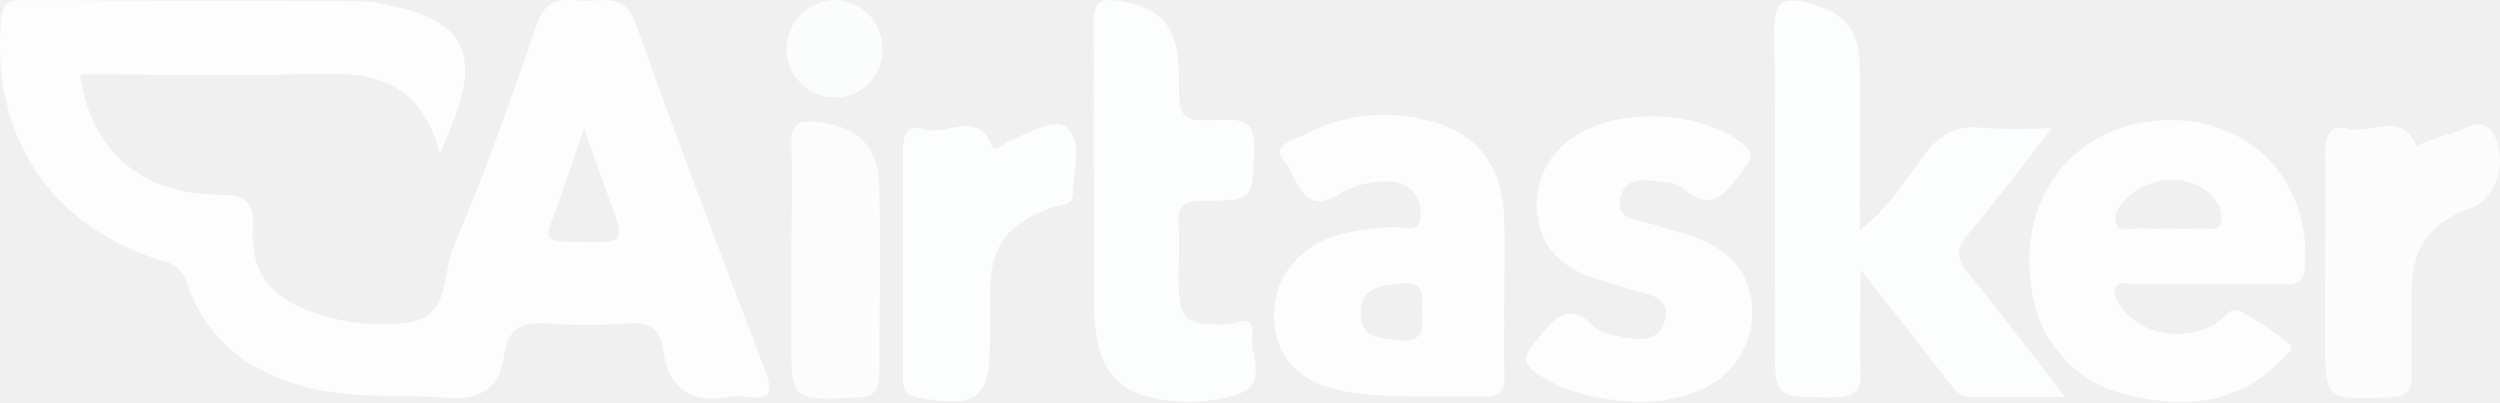
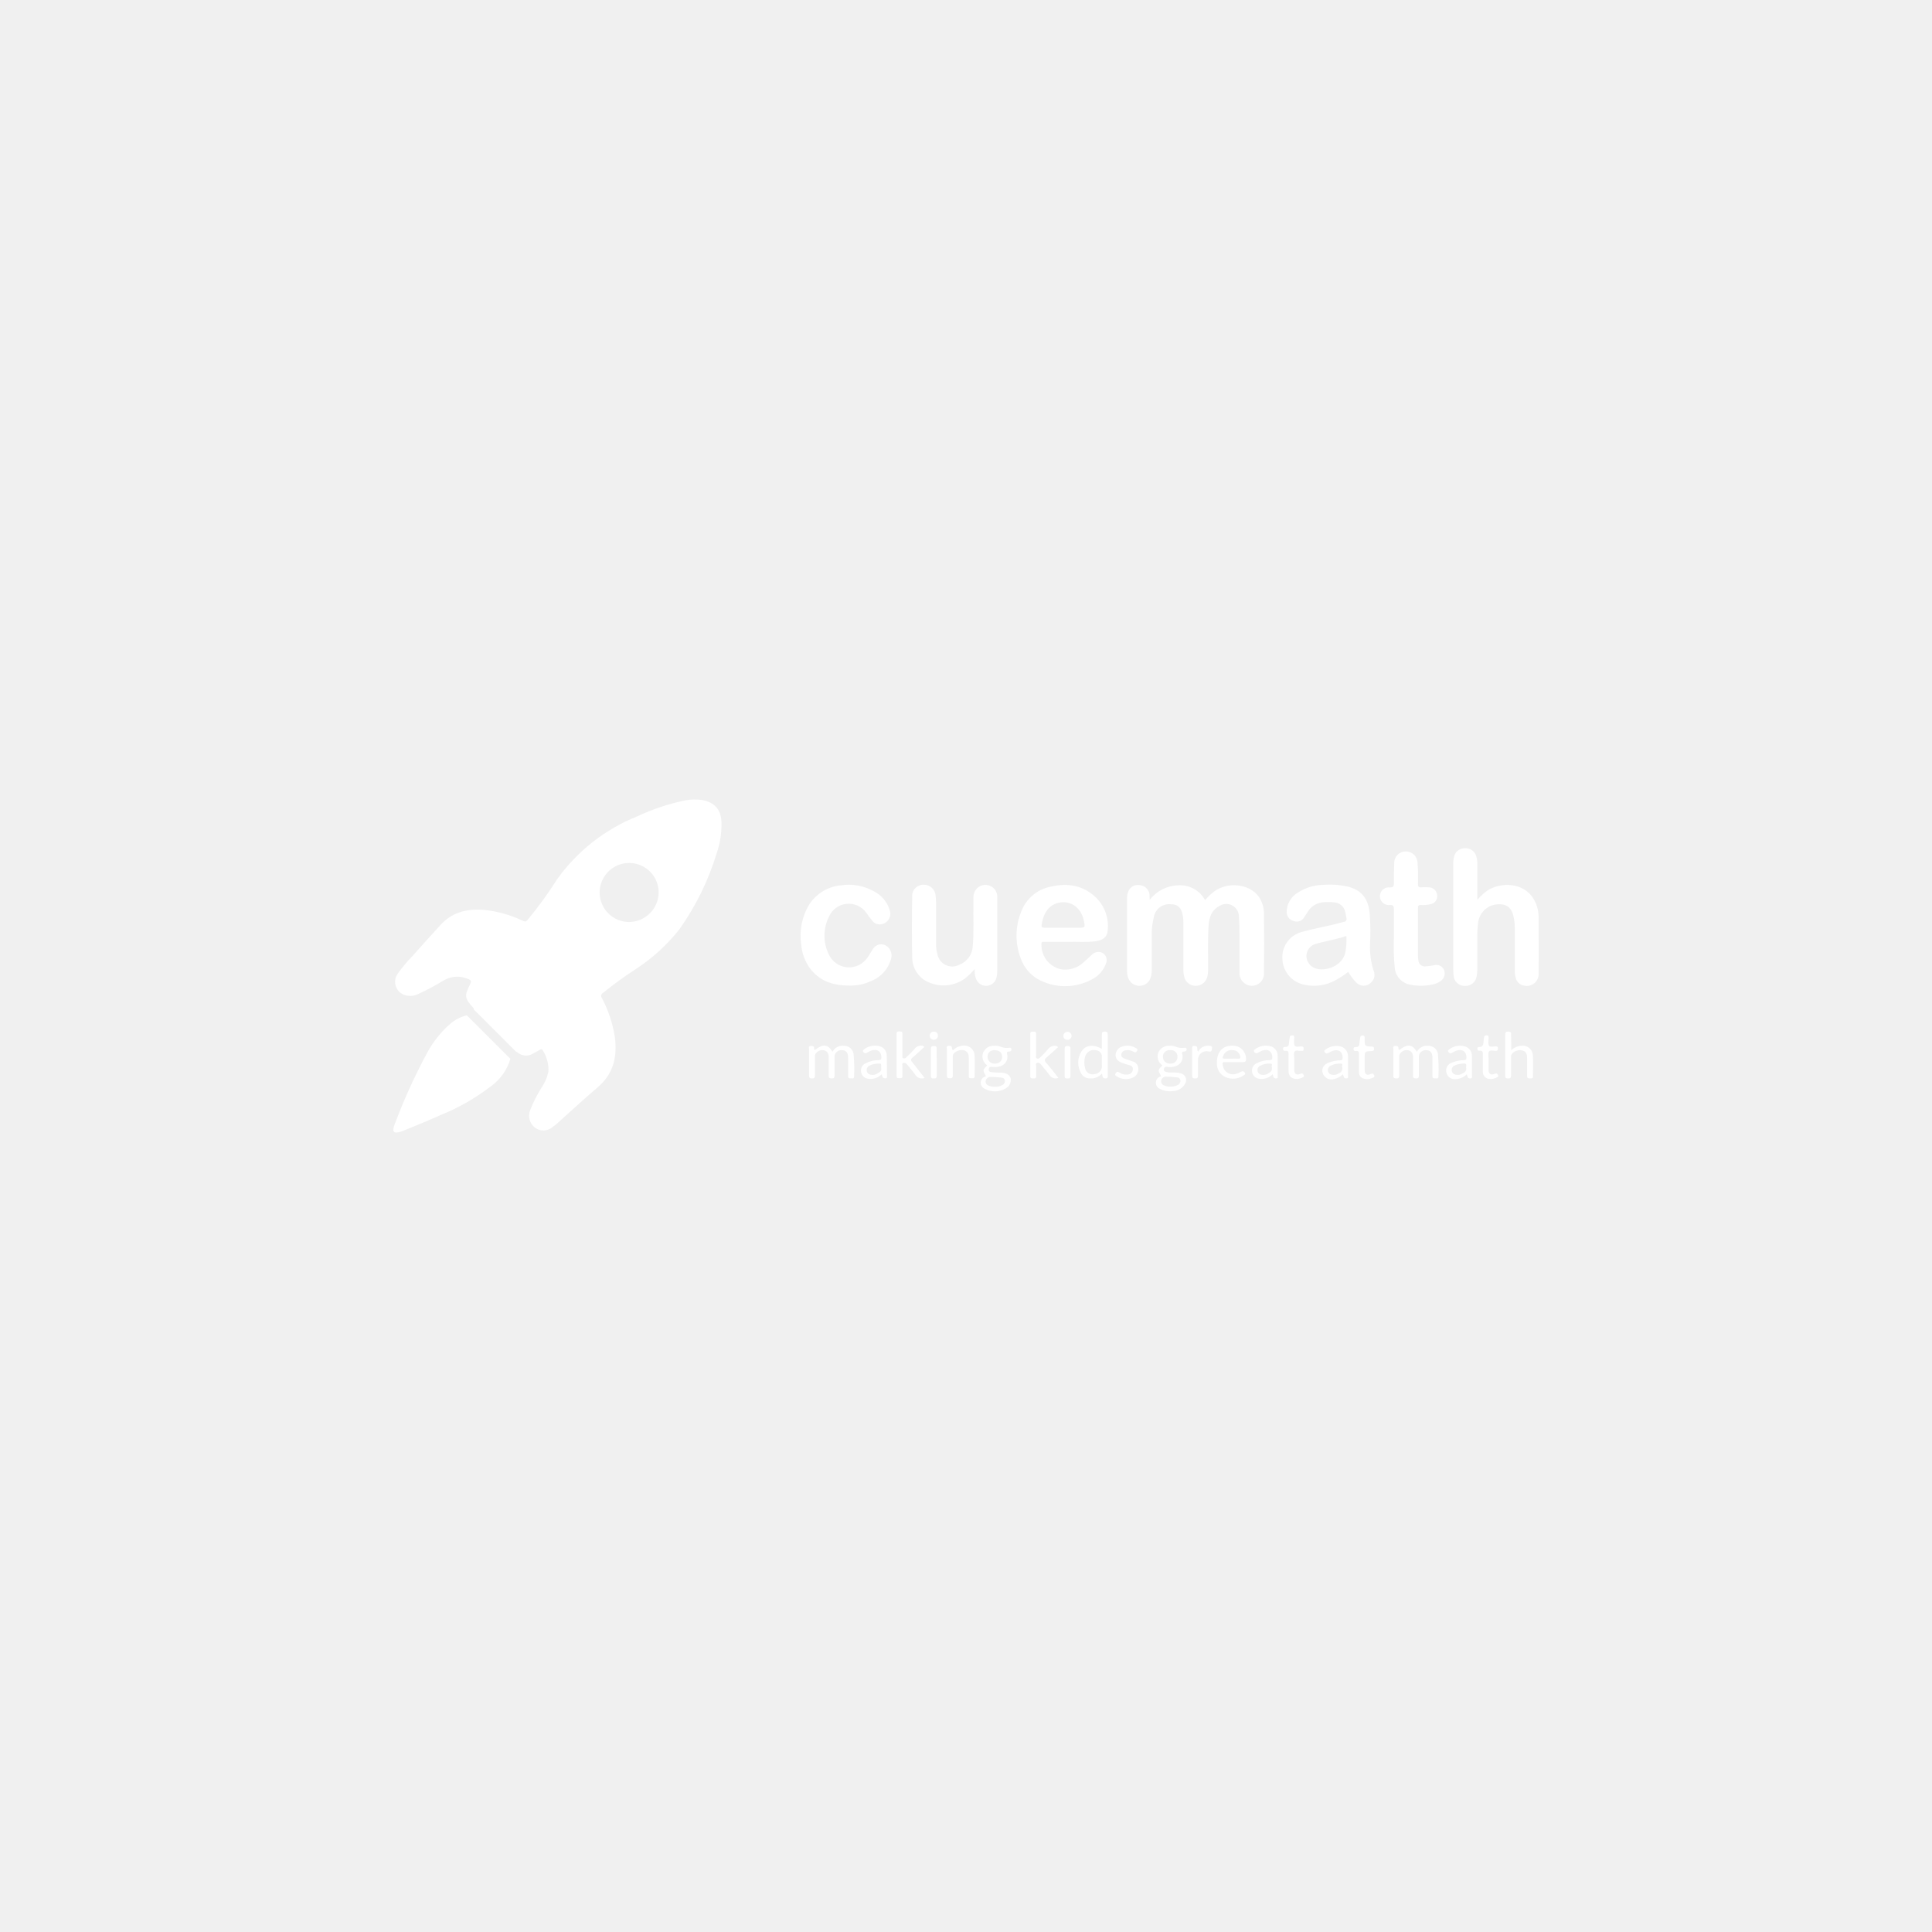
- <svg xmlns="http://www.w3.org/2000/svg" viewBox="0 0 240.47 38.71">
+ <svg xmlns="http://www.w3.org/2000/svg" viewBox="0 0 400 400">
  <defs>
-     <style>.cls-1{fill:#fcfdfd;}.cls-2{fill:#fdfdfd;}.cls-3{fill:#fcfcfd;}.cls-4{fill:#fbfcfc;}</style>
+     <style>.cls-1{fill:#fff;}.cls-2{fill:none;}</style>
  </defs>
  <g id="Layer_2" data-name="Layer 2">
    <g id="Layer_1-2" data-name="Layer 1">
-       <path class="cls-1" d="M197.37,12.32c-3,3.86-5.48,7.15-8.12,10.29-1.13,1.35-1.08,2.24,0,3.58,3.06,3.73,6,7.6,9.39,12-3.48,0-6.24,0-9,0-1.34,0-1.84-1-2.49-1.83-2.52-3.19-5-6.4-8.18-10.41,0,3.84-.13,6.71,0,9.57.14,2.21-.72,2.72-2.79,2.71-5.47,0-5.47.07-5.47-5.52,0-10,.09-19.94-.06-29.91,0-2.72.92-3.09,3.23-2.51,3.62.92,5,2.44,5,6.47.08,5,0,10,0,15.42,2.7-2.14,4.3-4.67,6-7,1.53-2.16,3.21-3.21,5.91-2.87A56.86,56.86,0,0,0,197.37,12.32Z" />
-       <path class="cls-1" d="M105.18,16.23c0-4.65.07-9.31,0-14,0-1.93.62-2.45,2.47-2.15,4.16.68,5.7,2.52,5.75,7.18,0,4.29,0,4.46,4.23,4.26,2.5-.11,3.1.68,3,3.07-.17,4.61,0,4.7-4.86,4.72-1.76,0-2.58.39-2.41,2.32.15,1.72,0,3.46,0,5.19.06,4,.62,4.45,4.6,4.38.89,0,2.83-1.19,2.49,1.06-.29,1.94,1.73,4.75-1.65,5.74a15.74,15.74,0,0,1-8.66.07c-2.91-.8-4.35-3-4.69-6a14.45,14.45,0,0,1-.2-1.61q0-7.14,0-14.28Z" />
-       <path class="cls-2" d="M157.88,38.67c-3.84-.13-7-.8-9.81-2.6-1.32-.83-1.75-1.55-.55-3,1.68-2,3-4.49,5.93-1.58a3.58,3.58,0,0,0,1.78.75c1.79.34,4.08,1,4.83-1.19.9-2.64-1.72-2.7-3.36-3.26-1.22-.43-2.5-.72-3.72-1.15-2.74-1-4.67-2.75-5.07-5.76a7.64,7.64,0,0,1,3.34-7.62c4.13-3,12.31-2.65,16.3.5,1,.79,1.12,1.32.32,2.33-1.65,2.1-3,4.73-6.18,1.91a2.2,2.2,0,0,0-1.21-.44c-1.69-.16-3.94-.82-4.56,1.23-.75,2.51,1.87,2.34,3.36,2.88,1.22.45,2.51.68,3.73,1.13,3.19,1.18,5.34,3.29,5.54,6.88a8.17,8.17,0,0,1-5.18,7.92A15.66,15.66,0,0,1,157.88,38.67Z" />
-       <path class="cls-3" d="M223.65,25.18c0-3.46.07-6.93,0-10.4,0-1.73.42-2.88,2.33-2.39,2.11.54,5-1.73,6.47,1.63A19.73,19.73,0,0,1,235.25,13c1.58-.27,3.58-2.27,4.69.07,1.36,2.86-.08,6.25-2.39,7-3.63,1.24-5.48,3.66-5.57,7.48-.06,2.82-.08,5.64,0,8.45.06,1.71-.6,2.17-2.26,2.23-6.09.22-6.09.29-6.09-5.89Z" />
-       <path class="cls-1" d="M86.85,25.14c0-3.57.05-7.14,0-10.71,0-1.49.5-2.52,2-2,2.15.73,5.19-2,6.58,1.68.15.39.74,0,1.09-.2a6.34,6.34,0,0,1,1.14-.63c1.68-.64,4-2.08,5.08-.9,1.39,1.48.5,4.12.48,6.26,0,1.17-1.22,1.05-2,1.31-4.41,1.57-6,3.74-6,8.45,0,1.4,0,2.81,0,4.22,0,5.8-1.13,6.65-6.92,5.62-1.64-.3-1.44-1.31-1.45-2.36C86.84,32.29,86.85,28.72,86.85,25.14Z" />
-       <path class="cls-3" d="M76.13,24.76c0-3.67.08-7.34,0-11-.06-1.79.63-2.2,2.28-2.05,4.09.38,6.11,2.29,6.18,6.43.1,5.94,0,11.89,0,17.83,0,1.67-.55,2.2-2.24,2.27-6.24.27-6.24.34-6.24-6C76.12,29.73,76.12,27.25,76.13,24.76Z" />
-       <path class="cls-4" d="M84.88,4.62a4.55,4.55,0,0,1-4.66,4.75A4.68,4.68,0,0,1,75.65,4.8,4.78,4.78,0,0,1,80.37,0,4.66,4.66,0,0,1,84.88,4.62Z" />
-       <path class="cls-2" d="M73.64,35.73C69.39,24.61,65.15,13.49,61.15,2.28,60.05-.81,57.86.21,55.88.05s-3.42-.12-4.25,2.29c-2.49,7.27-5.07,14.52-8.08,21.58-1,2.49-.26,6.57-4.27,7.1A19.48,19.48,0,0,1,30,30c-4-1.47-5.89-3.76-5.68-8,.15-2.89-.93-3.26-3.47-3.28-7.38-.07-12.21-4.4-13.15-11.57,7.71,0,15.39.17,23.06-.05,5.35-.16,9.74.81,11.57,7.72.79-1.95,1.12-2.73,1.42-3.53C46.08,5.06,44.41,2,37.83.59A14.66,14.66,0,0,0,34.62.11C23.78.06,12.94.08,2.1,0,.79,0,.24.34.11,1.81c-1,11.27,4.68,19.94,15.5,23.28A3,3,0,0,1,18,27.27c1.76,5.26,5.66,8.28,10.86,9.81,4.55,1.35,9.24.81,13.87,1.17,3.43.26,5.33-.75,5.79-4.22.31-2.39,1.73-3.11,4.07-2.92a53.44,53.44,0,0,0,7.8,0c2-.14,3.14.53,3.39,2.47.5,3.89,2.69,5.29,6.44,4.59a4.89,4.89,0,0,1,1.62,0C74,38.47,74.43,37.81,73.64,35.73ZM57.5,23.31c-6.13-.1-5.13.17-3.5-4.61.62-1.81,1.25-3.61,2.19-6.35,1.24,3.49,2.09,6,3.05,8.56C59.93,22.71,59.54,23.35,57.5,23.31Z" />
-       <path class="cls-2" d="M208.37,11.55c-8.79.24-14.51,7.44-12.91,16.49a11.88,11.88,0,0,0,9.44,10c5.41,1.32,10.57.79,14.7-3.56.39-.41,1.26-.93.48-1.54a43.65,43.65,0,0,0-4.32-2.86c-1.35-.82-1.88.66-2.74,1.13-3,1.64-7,1-8.83-1.52-.42-.59-1.1-1.24-.66-2s1.16-.33,1.77-.34c2.28,0,4.55,0,6.83,0,2.49,0,5,0,7.48,0,1.2,0,2-.1,2.1-1.68C222.33,17.52,216.54,11.32,208.37,11.55Zm5.24,9.84c-.37,1-1.29.53-2,.58-1.08.07-2.17,0-3.25,0a12.67,12.67,0,0,1-1.95,0c-1-.16-2.55.65-2.89-.56s.91-2.32,2-3.08c2.47-1.72,6.14-1.23,7.55.94A2.34,2.34,0,0,1,213.61,21.39Z" />
-       <path class="cls-2" d="M144.7,28.15c0-2.27.05-4.55,0-6.83-.13-5.76-2.91-9.06-8.6-10A16.41,16.41,0,0,0,125.38,13c-.9.49-3.25.93-1.83,2.52,1.27,1.42,1.5,5.18,5,3.32a8.73,8.73,0,0,1,5.57-1.35,2.93,2.93,0,0,1,2.52,3.28c0,1.77-1.6,1-2.51,1.08a23,23,0,0,0-5.77.82c-3.94,1.43-6.12,4.54-5.78,8.4.32,3.61,2.67,5.87,6.92,6.59,4.41.75,8.87.38,13.31.49,1.39,0,1.94-.5,1.9-1.89C144.66,33.58,144.7,30.86,144.7,28.15Zm-10.14,4.57c-1.75-.21-3.71-.17-3.68-2.63s2-2.65,3.9-2.85c2.32-.25,2.05,1.25,2,2.74C136.93,31.54,136.94,33,134.56,32.72Z" />
+       <path class="cls-1" d="M238.05,186.3a7.64,7.64,0,0,1,5.83-3,5.9,5.9,0,0,1,5.62,3.06,12.07,12.07,0,0,1,1.91-1.82c2.88-2.06,7.3-1.53,9.2,1.1a6.29,6.29,0,0,1,1.08,3.72q.07,6,0,12A2.51,2.51,0,0,1,258.5,204a2.62,2.62,0,0,1-1.88-2.72c0-2.45,0-4.9,0-7.36,0-1.36,0-2.72-.12-4.07a2.61,2.61,0,0,0-4.08-2.24c-1.64.87-2.08,2.39-2.2,4.09-.19,3-.07,5.92-.1,8.88a6,6,0,0,1-.18,1.73,2.43,2.43,0,0,1-2.38,1.79,2.38,2.38,0,0,1-2.36-1.81,5.74,5.74,0,0,1-.2-1.65c0-3.21,0-6.42,0-9.62a6.87,6.87,0,0,0-.29-2.16,2.12,2.12,0,0,0-2.22-1.63,3.21,3.21,0,0,0-3.62,2.75,14.5,14.5,0,0,0-.42,3.53q0,3.69,0,7.36a4.51,4.51,0,0,1-.26,1.64,2.36,2.36,0,0,1-2.23,1.59,2.42,2.42,0,0,1-2.31-1.48,4,4,0,0,1-.31-1.56c0-5,0-10.06,0-15.08,0-1.91,1.14-3,2.77-2.71a2.23,2.23,0,0,1,1.89,1.94C238,185.53,238,185.84,238.05,186.3Z" />
+       <path class="cls-1" d="M96.66,210.22l9,9a10.56,10.56,0,0,1-4,5.66,43.66,43.66,0,0,1-10.31,5.92c-2.5,1.12-5,2.15-7.57,3.2a5.18,5.18,0,0,1-1.6.47c-.58.06-.81-.23-.73-.78a3.37,3.37,0,0,1,.21-.77,117.93,117.93,0,0,1,6.81-15A21.18,21.18,0,0,1,93.19,212,7.87,7.87,0,0,1,96.66,210.22Z" />
+       <path class="cls-1" d="M305.87,186.31a12,12,0,0,1,1.61-1.59c2.76-2.28,9-2.45,10.72,2.9a7.17,7.17,0,0,1,.35,2.15c0,3.88.05,7.77,0,11.65a2.46,2.46,0,0,1-3.1,2.62,2.1,2.1,0,0,1-1.67-1.72,5.46,5.46,0,0,1-.16-1.51c0-2.94,0-5.88,0-8.82a10.53,10.53,0,0,0-.26-2.23c-.43-2-1.67-2.91-4.12-2.41a4.33,4.33,0,0,0-3.22,3.73,25,25,0,0,0-.16,3.56c0,2,0,4.08,0,6.12a7,7,0,0,1-.12,1.3,2.35,2.35,0,0,1-2.51,2.06,2.26,2.26,0,0,1-2.28-2.2,8.92,8.92,0,0,1-.06-1.16V179a5.49,5.49,0,0,1,.17-1.66,2.22,2.22,0,0,1,2.24-1.72,2.27,2.27,0,0,1,2.35,1.68,5.25,5.25,0,0,1,.22,1.58c0,2.19,0,4.37,0,6.56Z" />
+       <path class="cls-1" d="M201.8,200.62a13.26,13.26,0,0,1-2.06,2,7.57,7.57,0,0,1-8.66.09,5.7,5.7,0,0,1-2.22-4.64c-.09-4.13-.07-8.26,0-12.38a2.33,2.33,0,0,1,2.37-2.52,2.41,2.41,0,0,1,2.47,2.28,11.38,11.38,0,0,1,.1,1.3q0,4.45,0,8.89a7.82,7.82,0,0,0,.27,1.87,3.13,3.13,0,0,0,4.57,2.22,4.34,4.34,0,0,0,2.76-3.87c.26-3,.08-6,.14-9,0-.36,0-.73,0-1.09a2.49,2.49,0,0,1,2.45-2.56,2.45,2.45,0,0,1,2.48,2.59,5.62,5.62,0,0,1,0,.58c0,4.88,0,9.77,0,14.65a5.28,5.28,0,0,1-.15,1.37,2.22,2.22,0,0,1-4.2.37A4.63,4.63,0,0,1,201.8,200.62Z" />
+       <path class="cls-1" d="M175.84,204.05c-3.53,0-6.29-1-8.25-3.72a9.67,9.67,0,0,1-1.71-4.81,12.41,12.41,0,0,1,1.7-8.31,8.78,8.78,0,0,1,6.52-3.91,10.58,10.58,0,0,1,6.76,1.2,6.49,6.49,0,0,1,3.39,4.08,2.2,2.2,0,0,1-2.35,2.79,1.71,1.71,0,0,1-1.15-.56,19.61,19.61,0,0,1-1.41-1.85,4.46,4.46,0,0,0-7.69.78,8.82,8.82,0,0,0-.08,7.81,4.61,4.61,0,0,0,8.05.68c.38-.53.68-1.12,1.06-1.66a2,2,0,0,1,2.57-.89,2.37,2.37,0,0,1,1.29,2.61,6.87,6.87,0,0,1-4.17,4.82A9.92,9.92,0,0,1,175.84,204.05Z" />
+       <path class="cls-1" d="M288.59,194c0-2.14,0-3.91,0-5.68,0-.67-.07-1-.87-.95a1.83,1.83,0,1,1,0-3.64c.7,0,.89-.2.87-.9,0-1.36,0-2.72.07-4.08a2.37,2.37,0,0,1,2.34-2.47,2.43,2.43,0,0,1,2.49,2.41,39.79,39.79,0,0,1,.08,4.37c0,.5.14.69.66.65a12.21,12.21,0,0,1,1.6,0,1.76,1.76,0,0,1,1.72,1.66,1.66,1.66,0,0,1-1.47,1.85,6.27,6.27,0,0,1-1.88.15c-.46,0-.63.09-.63.59,0,3.28,0,6.56,0,9.84a5.73,5.73,0,0,0,.08,1,1.34,1.34,0,0,0,1.56,1.27,12.61,12.61,0,0,0,1.73-.23,1.7,1.7,0,0,1,2,.9,1.94,1.94,0,0,1-.56,2.3,4.4,4.4,0,0,1-2.06.84,11,11,0,0,1-4.27,0,3.88,3.88,0,0,1-3.28-3.51A44.7,44.7,0,0,1,288.59,194Z" />
+       <path class="cls-1" d="M168.71,217.4c1.66-1.32,2.67-1.24,3.65.35a2.41,2.41,0,0,1,2.37-1.24,2,2,0,0,1,2,1.74,34.35,34.35,0,0,1,.1,4.65c0,.55-.44.31-.71.35s-.54,0-.53-.45c0-1.29,0-2.58,0-3.86,0-1.1-.52-1.58-1.5-1.51a1.37,1.37,0,0,0-1.31,1.46c0,1.26,0,2.53,0,3.79,0,.44-.11.6-.57.59s-.65-.08-.64-.59c0-1.24,0-2.48,0-3.72,0-.58-.11-1.2-.77-1.45a1.66,1.66,0,0,0-1.74.42,1,1,0,0,0-.34.84c0,1.29,0,2.57,0,3.86,0,.44-.06.65-.58.65s-.64-.19-.63-.68c0-1.77,0-3.54,0-5.32,0-.28-.22-.71.39-.74s.68.25.68.7C168.61,217.28,168.65,217.31,168.71,217.4Z" />
+       <path class="cls-1" d="M289.67,217.42c1.71-1.34,2.71-1.26,3.68.34a2.4,2.4,0,0,1,2.36-1.25,2,2,0,0,1,2,1.73,34.46,34.46,0,0,1,.1,4.66c0,.54-.43.32-.7.35s-.55,0-.54-.44c0-1.29,0-2.58,0-3.86,0-1.08-.48-1.55-1.42-1.52a1.36,1.36,0,0,0-1.39,1.45c0,1.27,0,2.53,0,3.79,0,.42-.09.62-.56.6s-.67-.06-.65-.59c0-1.23,0-2.47,0-3.71,0-.58-.11-1.2-.76-1.45a1.62,1.62,0,0,0-1.75.41,1,1,0,0,0-.34.83c0,1.31,0,2.62,0,3.93,0,.45-.13.59-.58.58s-.65-.07-.64-.59c0-1.82,0-3.64,0-5.46,0-.27-.17-.66.38-.68s.69.15.68.62C289.58,217.22,289.63,217.29,289.67,217.42Z" />
+       <path class="cls-1" d="M312.89,217.43a3.54,3.54,0,0,1,2.15-.93,2.1,2.1,0,0,1,2.33,2.08c.09,1.42,0,2.86,0,4.29,0,.56-.4.35-.67.39s-.54-.06-.53-.47c0-1.17,0-2.33,0-3.5,0-.72,0-1.44-.84-1.77a2.21,2.21,0,0,0-2.26.62.94.94,0,0,0-.22.74c0,1.24,0,2.48,0,3.71,0,.48-.07.7-.62.69s-.59-.19-.59-.64q0-4.2,0-8.38c0-.49.1-.68.64-.68s.58.24.57.66C312.88,215.26,312.89,216.28,312.89,217.43Z" />
+       <path class="cls-1" d="M219.05,216.81c-.8.73-1.6,1.47-2.42,2.18-.39.34-.44.59-.07,1,.87,1,1.68,2.07,2.57,3.17a1.51,1.51,0,0,1-1.81-.53c-.53-.75-1.16-1.44-1.74-2.16-.22-.27-.46-.55-.85-.42s-.18.5-.2.76c0,.66,0,1.31,0,2,0,.5-.28.46-.61.46s-.61,0-.61-.46c0-2.91,0-5.83,0-8.74,0-.5.28-.46.61-.47s.61,0,.6.49c0,1.48,0,3,0,4.44,0,.22-.14.52.18.63s.5-.07.7-.28A19.63,19.63,0,0,0,217,217.2a1.69,1.69,0,0,1,1.83-.61Z" />
+       <path class="cls-1" d="M191.43,223.18a1.58,1.58,0,0,1-1.94-.69c-.52-.73-1.13-1.4-1.69-2.1a.7.7,0,0,0-.76-.32c-.37.11-.2.45-.2.68,0,.68,0,1.36,0,2,0,.49-.26.48-.6.47s-.61.06-.61-.45q0-4.38,0-8.74c0-.49.26-.48.6-.48s.62,0,.61.48c0,1.5,0,3,0,4.51,0,.2-.11.48.17.57a.59.59,0,0,0,.65-.22,21,21,0,0,0,1.68-1.72,1.68,1.68,0,0,1,1.83-.62l.2.22c-.8.73-1.59,1.48-2.42,2.17-.47.39-.4.66,0,1.08C189.76,221.05,190.56,222.09,191.43,223.18Z" />
+       <path class="cls-1" d="M197.29,217.47a3.25,3.25,0,0,1,2.32-1,2.12,2.12,0,0,1,2.17,2.17c.07,1.39,0,2.77,0,4.16,0,.45-.24.45-.55.43s-.66.11-.65-.43c0-1.19,0-2.38,0-3.57,0-.72-.06-1.43-.88-1.75a2.26,2.26,0,0,0-2.25.65,1,1,0,0,0-.19.75c0,1.26,0,2.52,0,3.79,0,.45-.14.58-.58.57s-.65-.08-.64-.59c0-1.8,0-3.6,0-5.39,0-.28-.22-.71.39-.75s.68.24.68.7C197.18,217.28,197.22,217.32,197.29,217.47Z" />
+       <path class="cls-1" d="M232.9,223.4a3.12,3.12,0,0,1-1.54-.47c-.22-.15-.65-.23-.39-.69s.52-.37.86-.16a2.24,2.24,0,0,0,1.44.4c.63,0,1.17-.28,1.27-1s-.42-.86-.92-1-.88-.27-1.31-.43c-.91-.34-1.34-.87-1.34-1.62a1.87,1.87,0,0,1,1.39-1.76,3.27,3.27,0,0,1,2.68.25c.22.12.6.21.38.63s-.46.37-.79.17a2.22,2.22,0,0,0-1.47-.27,1,1,0,0,0-1,.8c-.11.55.3.77.72.94s1.06.35,1.58.55a1.55,1.55,0,0,1,1.21,1.46,1.89,1.89,0,0,1-1.1,1.89A3.28,3.28,0,0,1,232.9,223.4Z" />
+       <path class="cls-1" d="M268.67,223.4c-1.28,0-1.87-.54-1.89-1.64s0-2.37,0-3.56c0-.44-.07-.71-.59-.63-.3,0-.52,0-.55-.41s.26-.41.47-.4c.57,0,.75-.27.75-.79a10,10,0,0,1,.15-1.08c0-.36.19-.56.61-.53s.32.34.33.58c0,.53-.14,1.18.11,1.56s.94.12,1.44.15c.33,0,.4.18.4.46s0,.49-.38.46h-.08c-.47.05-1.1-.22-1.39.13s-.08,1-.09,1.48c0,.78,0,1.56,0,2.33s.45,1.18,1.21.84c.39-.17.58-.12.75.23s-.2.48-.41.58A5.07,5.07,0,0,1,268.67,223.4Z" />
+       <path class="cls-1" d="M281.36,220c0-.61,0-1.22,0-1.82,0-.44-.11-.64-.57-.58-.28,0-.53,0-.56-.39s.22-.42.45-.42c.6,0,.77-.3.78-.84,0-.38.12-.77.16-1.15s.26-.41.56-.41.37.23.36.49v.29c0,1.42,0,1.44,1.45,1.51.38,0,.5.14.5.51s-.22.41-.51.42c-1.44.06-1.44.06-1.44,1.51,0,.82,0,1.65,0,2.47s.46,1.13,1.19.79c.42-.19.64-.1.79.28s-.26.46-.48.55a2.31,2.31,0,0,1-1.77.09,1.3,1.3,0,0,1-.91-1.27c0-.68,0-1.36,0-2Z" />
+       <path class="cls-1" d="M307,220c0-.46,0-.92,0-1.38s.19-1.25-.81-1.08c-.23,0-.3-.19-.31-.4s0-.35.26-.35c1.17,0,.92-.89,1.06-1.56.08-.36-.08-.89.59-.88.26,0,.42.07.4.37a2.81,2.81,0,0,0,0,.29c0,.51-.14,1.13.1,1.49s.9.12,1.38.14.46.13.46.47-.13.45-.46.46c-.48,0-1.14-.24-1.38.13s-.09,1-.1,1.48c0,.78,0,1.56,0,2.33s.45,1.17,1.23.82c.39-.17.57-.09.74.25s-.22.47-.43.57a2.51,2.51,0,0,1-1.27.24,1.44,1.44,0,0,1-1.45-1.5.76.76,0,0,1,0-.15Z" />
+       <path class="cls-1" d="M248.09,217.72a2.21,2.21,0,0,1,2.2-1.21c.4,0,.72.09.64.63s-.22.66-.76.54a1.76,1.76,0,0,0-2.14,1.76c0,1,0,2.08,0,3.12,0,.43,0,.73-.58.72s-.64-.2-.63-.68c0-1.79,0-3.59,0-5.38,0-.32-.11-.69.46-.68s.61.27.61.68C247.9,217.38,247.85,217.57,248.09,217.72Z" />
+       <path class="cls-1" d="M221.63,220c0,.9,0,1.79,0,2.69,0,.49-.15.61-.62.6s-.59-.1-.58-.57c0-1.86,0-3.73,0-5.59,0-.47.16-.56.58-.57s.64.11.62.6C221.61,218.09,221.63,219,221.63,220Z" />
+       <path class="cls-1" d="M193.94,220c0,.89,0,1.79,0,2.69,0,.49-.16.61-.62.6s-.6-.1-.59-.56c0-1.87,0-3.74,0-5.6,0-.55.25-.55.66-.57s.55.19.54.6C193.92,218.09,193.94,219,193.94,220Z" />
+       <path class="cls-1" d="M221,215.28a.79.79,0,0,1-.84-.8.85.85,0,1,1,1.7,0A.81.81,0,0,1,221,215.28Z" />
+       <path class="cls-1" d="M193.3,213.59c.6,0,.89.37.89.84a.85.85,0,0,1-1.7,0A.8.8,0,0,1,193.3,213.59Z" />
+       <path class="cls-1" d="M145.3,165.62a10.64,10.64,0,0,0-3.69.14,45,45,0,0,0-9.7,3.27,37.51,37.51,0,0,0-16.6,13.06,80.2,80.2,0,0,1-6.07,8.36c-.29.32-.47.42-.9.23a24.22,24.22,0,0,0-8.44-2.32c-3.39-.22-6.4.58-8.75,3.2-2,2.16-3.91,4.32-5.85,6.49a28.32,28.32,0,0,0-3,3.6A2.88,2.88,0,0,0,84,206.07a3.69,3.69,0,0,0,2.55-.25,52.56,52.56,0,0,0,5.39-2.88,5.49,5.49,0,0,1,5-.24c.64.25.7.48.39,1.08-1.24,2.41-1.14,2.94.71,4.93l0,.06c0,.27.24.41.41.58l8.06,8.06c.15.15.28.34.52.38a2.72,2.72,0,0,0,3.36.32c.47-.24.94-.5,1.4-.77.24-.13.41-.2.58.12a7.37,7.37,0,0,1,1.18,4.35,9,9,0,0,1-1.44,3.39,26.52,26.52,0,0,0-2.35,4.67,3.11,3.11,0,0,0,1,3.6,2.92,2.92,0,0,0,3.7-.17c.25-.19.52-.37.75-.58,2.83-2.52,5.6-5.11,8.48-7.56,3.35-2.83,4.17-6.44,3.59-10.56a25.93,25.93,0,0,0-2.68-8,.68.68,0,0,1,.2-1,82.31,82.31,0,0,1,6.89-5,37.83,37.83,0,0,0,9-8.24,54.79,54.79,0,0,0,7.69-15.69,18.32,18.32,0,0,0,1-6.14C149.38,167.67,148,166.1,145.3,165.62Zm-15,25.27a6.11,6.11,0,1,1,6.07-6.08A6.18,6.18,0,0,1,130.28,190.89Z" />
+       <path class="cls-1" d="M284.4,201a15.9,15.9,0,0,1-.75-5.45,49.53,49.53,0,0,0-.06-6.33c-.26-3.09-1.67-4.92-4.41-5.62a16.59,16.59,0,0,0-5.21-.4,10,10,0,0,0-5.35,1.66,4.7,4.7,0,0,0-2.23,4,1.9,1.9,0,0,0,1.49,1.83,1.72,1.72,0,0,0,2.13-.77c.25-.37.48-.73.72-1.1a4.07,4.07,0,0,1,3.09-2,10.67,10.67,0,0,1,2.33,0,2.46,2.46,0,0,1,2.38,2.08c.08.38.14.76.23,1.14a.6.6,0,0,1-.53.82c-.78.17-1.54.42-2.32.6-2.1.49-4.23.88-6.3,1.47a5.39,5.39,0,0,0-4.1,5.72,5.63,5.63,0,0,0,4.51,5.22,9.2,9.2,0,0,0,6.48-.92,20.38,20.38,0,0,0,2.62-1.72c.27.4.5.77.76,1.11a9.08,9.08,0,0,0,.89,1.06,2.12,2.12,0,0,0,3.12,0A2.09,2.09,0,0,0,284.4,201Zm-5.87-3.79c-.56,2.74-4,4-6.16,3.29a2.74,2.74,0,0,1-1.89-2.59,2.59,2.59,0,0,1,2-2.5c.66-.22,1.36-.35,2-.51,1.41-.34,2.84-.62,4.28-1.12A14.2,14.2,0,0,1,278.53,197.24Z" />
+       <path class="cls-1" d="M216.12,195c1.6,0,3.21,0,5.14,0,1.61-.06,3.55.12,5.49-.11,1.62-.2,2.5-.91,2.59-2.26a8.26,8.26,0,0,0-3.11-7.4c-2.66-2.13-5.71-2.39-8.9-1.61a8.17,8.17,0,0,0-5.88,5.08,13.22,13.22,0,0,0-.12,9.74,8.25,8.25,0,0,0,3.37,4.18,11.65,11.65,0,0,0,11.84-.12,5.84,5.84,0,0,0,2.43-3,1.74,1.74,0,0,0-.58-2.14,1.88,1.88,0,0,0-2.33.31c-.59.54-1.17,1.09-1.78,1.62a5.44,5.44,0,0,1-4.79,1.35,5.15,5.15,0,0,1-3.87-5.11C215.6,195.05,215.71,194.94,216.12,195Zm-.48-3.33c.18-1.75,1-4,3.16-4.66,2.56-.8,5,.72,5.58,3.54.33,1.53.33,1.53-1.24,1.53h-6.92C215.93,192,215.6,192.1,215.64,191.62Z" />
+       <path class="cls-1" d="M244.47,222.23a5.83,5.83,0,0,0-1.95-.18,3.11,3.11,0,0,1-1.21-.16c-.24-.1-.42-.27-.34-.56a.57.57,0,0,1,.49-.48,2.17,2.17,0,0,1,.42.07c1.91.14,3.34-.94,2.87-2.79-.08-.33.07-.39.31-.4s.67-.07.61-.52-.41-.23-.64-.26a3.32,3.32,0,0,1-1.36-.15,3.12,3.12,0,0,0-1.62-.29,2.32,2.32,0,0,0-2.24,1.45,2.21,2.21,0,0,0,.85,2.61c-.93.94-.94,1-.38,2,.19.34-.12.31-.24.39a1.37,1.37,0,0,0,.17,2.5,4.37,4.37,0,0,0,2.75.42,2.87,2.87,0,0,0,2.41-1.53A1.41,1.41,0,0,0,244.47,222.23Zm-2.19-4.8a1.31,1.31,0,0,1,1.5,1.37,1.35,1.35,0,0,1-1.49,1.4,1.39,1.39,0,0,1-1.52-1.4A1.33,1.33,0,0,1,242.28,217.43Zm1.48,7.25a2.87,2.87,0,0,1-1.47.28,2.68,2.68,0,0,1-1.34-.26.84.84,0,0,1-.52-1,.93.93,0,0,1,.85-.79,16.23,16.23,0,0,1,2.3.14c.37,0,.77.17.82.67A1,1,0,0,1,243.76,224.68Z" />
+       <path class="cls-1" d="M207.46,222.09c-.68-.05-1.36,0-2-.1-.36,0-.86-.1-.75-.66s.47-.47.91-.43c1.91.18,3.33-.93,2.87-2.77-.09-.33.06-.39.31-.4s.66-.07.6-.52-.41-.23-.64-.26a3.32,3.32,0,0,1-1.36-.15,3.12,3.12,0,0,0-1.62-.29,2.32,2.32,0,0,0-2.24,1.45,2.22,2.22,0,0,0,.85,2.61c-.92.94-.94,1-.37,2,.18.34-.13.31-.25.39a1.36,1.36,0,0,0,.11,2.46,4.37,4.37,0,0,0,4.38-.1,2,2,0,0,0,1-2C209.06,222.58,208.45,222.16,207.46,222.09Zm-1.57-4.66c1,0,1.58.46,1.59,1.35A1.35,1.35,0,0,1,206,220.2a1.4,1.4,0,0,1-1.54-1.38A1.32,1.32,0,0,1,205.89,217.43Zm1.62,7.22A2.68,2.68,0,0,1,206,225a2.81,2.81,0,0,1-1.4-.27.83.83,0,0,1-.51-1,1,1,0,0,1,.87-.77,17.75,17.75,0,0,1,2.3.14c.36,0,.73.17.79.62A.89.89,0,0,1,207.51,224.65Z" />
+       <path class="cls-1" d="M229.34,222.53c0-2.77,0-5.54,0-8.31,0-.44-.09-.65-.6-.64s-.62.17-.61.64c0,.95,0,1.91,0,2.92-1.87-1-3.42-.78-4.27.62a4.35,4.35,0,0,0,0,4.51,2,2,0,0,0,1.75,1,3,3,0,0,0,2.53-1,3.35,3.35,0,0,1,.08.33c.05.44.2.7.73.67S229.34,222.81,229.34,222.53Zm-1.18-1.85a1.67,1.67,0,0,1-1.52,1.7,1.58,1.58,0,0,1-2-1.27,4.32,4.32,0,0,1,0-2.23,1.87,1.87,0,0,1,2.33-1.43,1.3,1.3,0,0,1,1.16,1.41v1.82Z" />
+       <path class="cls-1" d="M253.56,219.9c.63,0,1.26,0,1.89,0s1.31,0,2,0c.38,0,.5-.17.52-.52a2.71,2.71,0,0,0-2.5-2.88c-2.24-.16-3.58,1.2-3.52,3.58a3,3,0,0,0,1.71,2.89,3.83,3.83,0,0,0,3.81-.33c.18-.11.47-.24.24-.56a.5.5,0,0,0-.74-.2,4.46,4.46,0,0,1-.92.41,2.14,2.14,0,0,1-2.9-1.88C253.08,220.07,253.13,219.88,253.56,219.9Zm-.27-1.39a1.83,1.83,0,0,1,2-1.08,1.52,1.52,0,0,1,1.44,1.12c.15.41.12.69-.45.64a11.28,11.28,0,0,0-1.3,0c-.44,0-.88,0-1.31,0C253,219.25,253.1,218.93,253.29,218.51Z" />
+       <path class="cls-1" d="M279.09,222.64c0-1.34,0-2.68,0-4a2.07,2.07,0,0,0-1.58-2,3.68,3.68,0,0,0-3,.61c-.19.13-.46.24-.26.57a.5.5,0,0,0,.74.2c.31-.14.59-.34.91-.45,1.23-.42,2.07.16,2.08,1.4,0,.39-.09.55-.52.56a7.08,7.08,0,0,0-2.27.43c-1.15.43-1.63,1.24-1.34,2.23a1.91,1.91,0,0,0,2.33,1.23,4,4,0,0,0,1.86-1,2.87,2.87,0,0,1,.13.38c.07.39.32.5.69.45S279.09,222.86,279.09,222.64Zm-1.22-1.8a1.09,1.09,0,0,1-.7,1.39,1.82,1.82,0,0,1-1.8.15,1,1,0,0,1,0-1.67,3.94,3.94,0,0,1,2.23-.5C278.18,220.23,277.8,220.73,277.87,220.84Z" />
+       <path class="cls-1" d="M264.52,222.6c0-1.31,0-2.62,0-3.93A2,2,0,0,0,263,216.6a3.68,3.68,0,0,0-3.11.61c-.19.14-.42.27-.21.59a.49.49,0,0,0,.69.19,9.7,9.7,0,0,1,1-.48c1.21-.4,2,.17,2.05,1.37,0,.42-.08.58-.55.61a5.66,5.66,0,0,0-2.79.69,1.69,1.69,0,0,0,.49,3.14,3.18,3.18,0,0,0,2.92-.91c.05.17.09.26.11.35a.54.54,0,0,0,.66.5C264.69,223.22,264.51,222.85,264.52,222.6Zm-1.23-1.76c.22.81-.22,1.13-.71,1.39a1.8,1.8,0,0,1-1.79.15,1,1,0,0,1,0-1.67,4,4,0,0,1,2.24-.5C263.6,220.23,263.22,220.73,263.29,220.84Z" />
+       <path class="cls-1" d="M304.75,222.66c0-1.34,0-2.67,0-4a2.05,2.05,0,0,0-1.56-2.05,3.69,3.69,0,0,0-3.11.62c-.16.12-.39.23-.23.52a.48.48,0,0,0,.66.27c.34-.14.64-.36,1-.48,1.25-.45,2.12.17,2.1,1.44,0,.37-.1.5-.49.51a6.82,6.82,0,0,0-2.48.5,1.73,1.73,0,0,0-1.2,2,1.77,1.77,0,0,0,2,1.43,3.4,3.4,0,0,0,2.24-1c.06.18.12.31.15.44.08.37.32.44.65.42S304.75,222.89,304.75,222.66Zm-1.92-.43a1.82,1.82,0,0,1-1.8.15,1,1,0,0,1,0-1.71,4.33,4.33,0,0,1,1.66-.46c.59-.08,1.07-.05.83.74C303.74,221.64,303.31,222,302.83,222.23Z" />
+       <path class="cls-1" d="M183.59,218.53a2,2,0,0,0-1.59-1.95,3.74,3.74,0,0,0-3.05.63c-.19.14-.42.26-.22.58a.5.5,0,0,0,.69.2c.33-.15.63-.36,1-.48,1.24-.41,2.06.19,2.06,1.44,0,.42-.15.51-.55.53a6,6,0,0,0-2.79.7,1.59,1.59,0,0,0-.87,1.63,1.63,1.63,0,0,0,1.35,1.51,3.18,3.18,0,0,0,2.92-.91c.09.25.14.44.21.62s.4.23.64.22.26-.23.26-.42C183.61,221.39,183.64,220,183.59,218.53Zm-1.93,3.71a1.77,1.77,0,0,1-1.79.13,1,1,0,0,1,.08-1.71,4.25,4.25,0,0,1,2.1-.46c.39,0,.39,0,.39.88C182.6,221.68,182.14,222,181.66,222.24Z" />
+       <rect class="cls-2" width="400" height="400" />
    </g>
  </g>
</svg>
